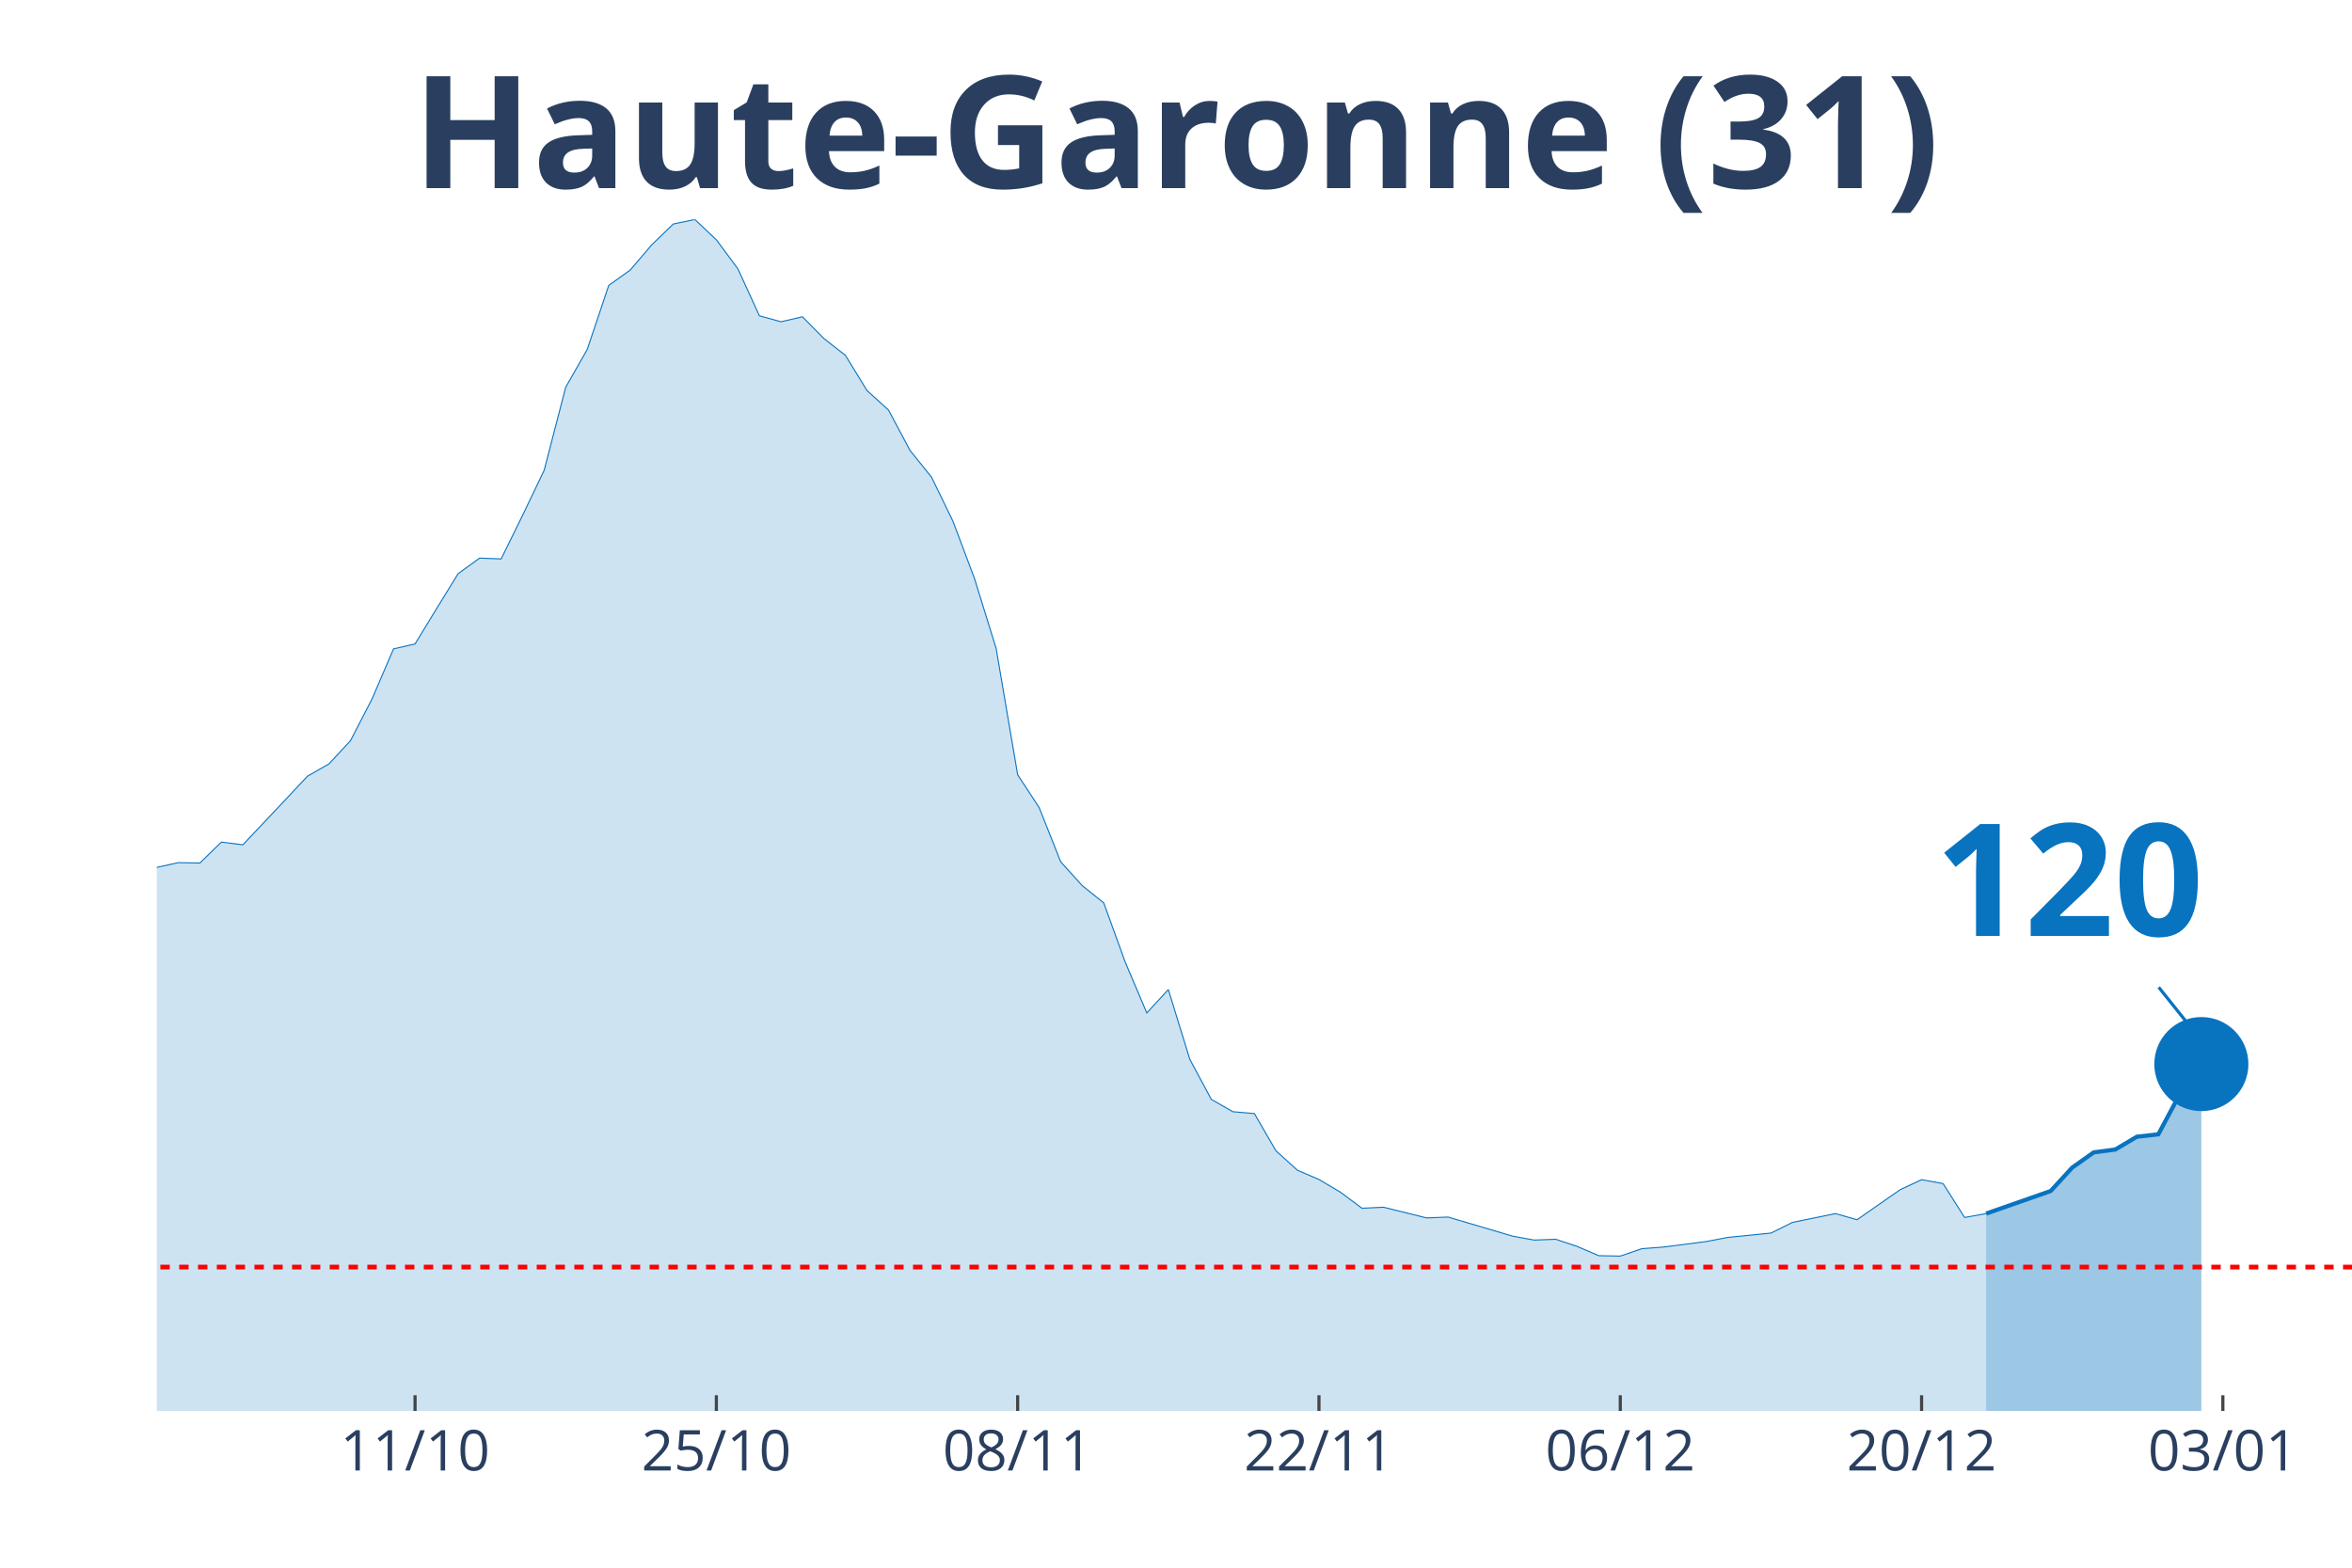
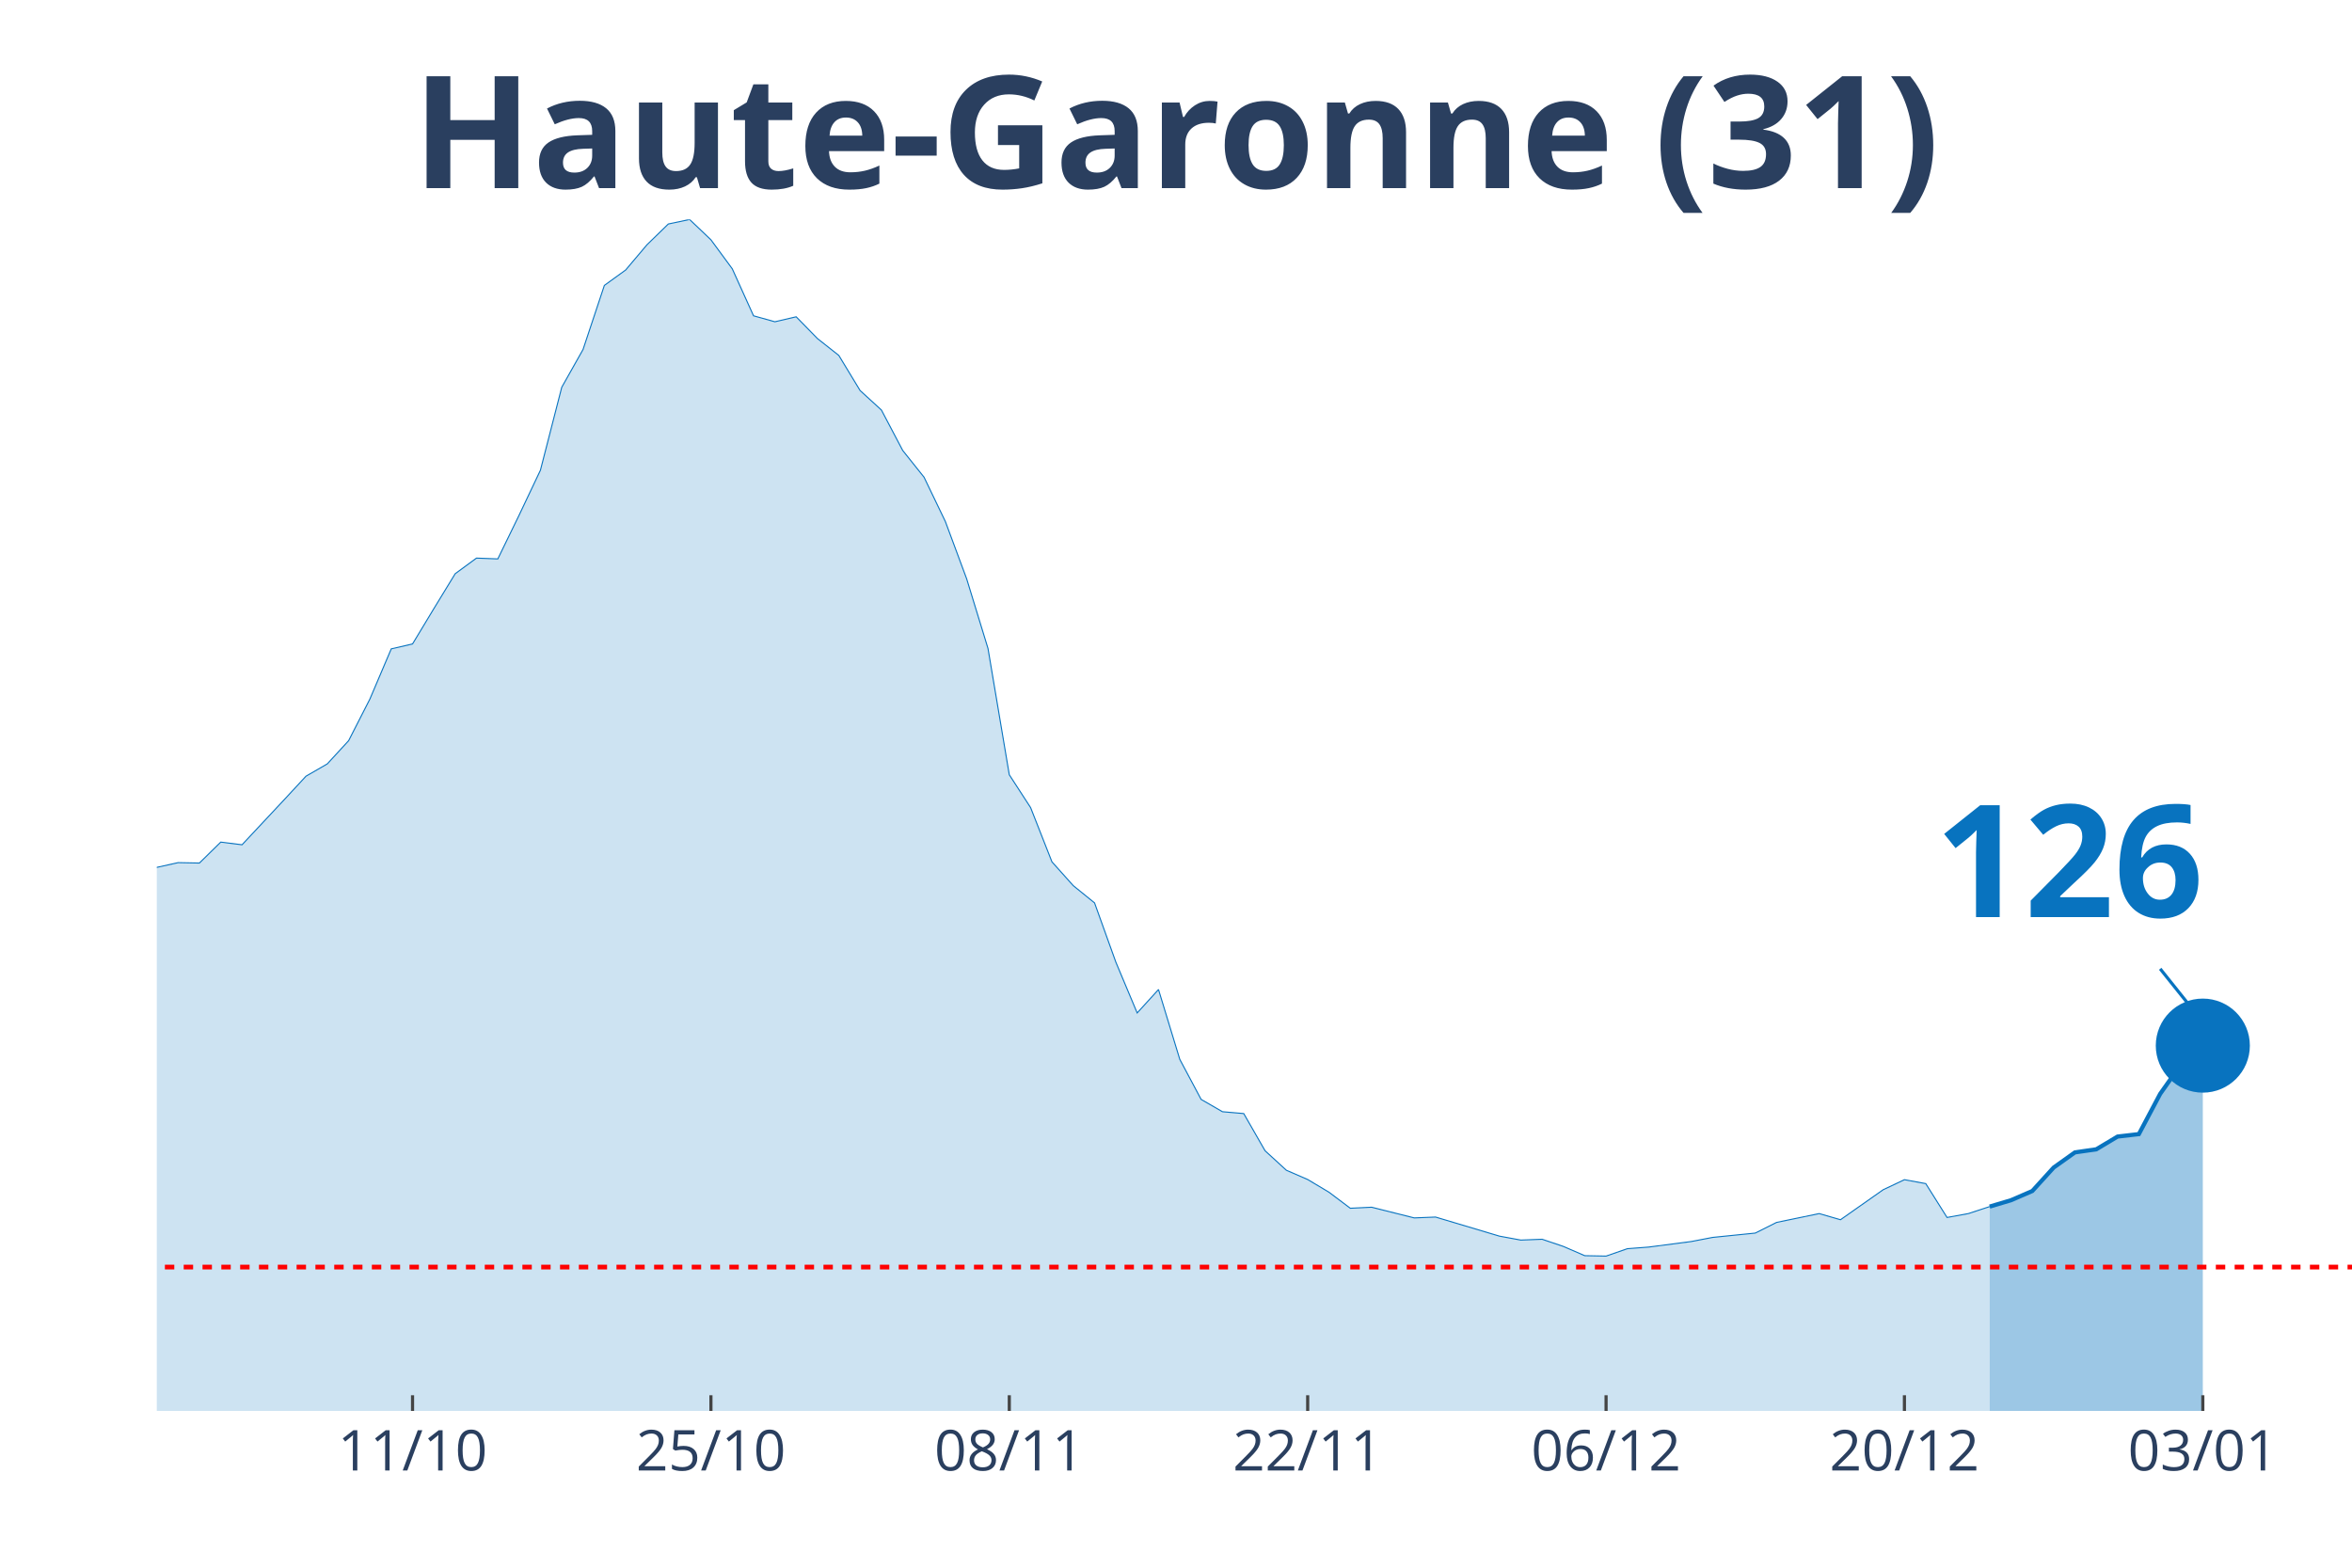
<svg xmlns="http://www.w3.org/2000/svg" class="main-svg" width="1125" height="750" style="" viewBox="0 0 750 500">
  <rect x="0" y="0" width="750" height="500" style="fill: rgb(0, 0, 0); fill-opacity: 0;" />
-   <defs id="defs-d31749">
+   <defs id="defs-20fea1">
    <g class="clips">
-       <clipPath id="clipd31749xyplot" class="plotclip">
+       <clipPath id="clip20fea1xyplot" class="plotclip">
        <rect width="700" height="380" />
      </clipPath>
-       <clipPath class="axesclip" id="clipd31749x">
+       <clipPath class="axesclip" id="clip20fea1x">
        <rect x="50" y="0" width="700" height="500" />
      </clipPath>
-       <clipPath class="axesclip" id="clipd31749y">
+       <clipPath class="axesclip" id="clip20fea1y">
        <rect x="0" y="70" width="750" height="380" />
      </clipPath>
-       <clipPath class="axesclip" id="clipd31749xy">
+       <clipPath class="axesclip" id="clip20fea1xy">
        <rect x="50" y="70" width="700" height="380" />
      </clipPath>
    </g>
    <g class="gradients" />
  </defs>
  <g class="bglayer">
    <rect class="bg" x="50" y="70" width="700" height="380" style="fill: rgb(0, 0, 0); fill-opacity: 0; stroke-width: 0;" />
  </g>
  <g class="layer-below">
    <g class="imagelayer" />
    <g class="shapelayer" />
  </g>
  <g class="cartesianlayer">
    <g class="subplot xy">
      <g class="layer-subplot">
        <g class="shapelayer" />
        <g class="imagelayer" />
      </g>
      <g class="gridlayer">
        <g class="x">
-           <path class="xgrid crisp" transform="translate(132.35,0)" d="M0,70v380" style="stroke: rgb(255, 255, 255); stroke-opacity: 1; stroke-width: 1px;" />
-           <path class="xgrid crisp" transform="translate(228.43,0)" d="M0,70v380" style="stroke: rgb(255, 255, 255); stroke-opacity: 1; stroke-width: 1px;" />
-           <path class="xgrid crisp" transform="translate(324.51,0)" d="M0,70v380" style="stroke: rgb(255, 255, 255); stroke-opacity: 1; stroke-width: 1px;" />
-           <path class="xgrid crisp" transform="translate(420.59,0)" d="M0,70v380" style="stroke: rgb(255, 255, 255); stroke-opacity: 1; stroke-width: 1px;" />
-           <path class="xgrid crisp" transform="translate(516.67,0)" d="M0,70v380" style="stroke: rgb(255, 255, 255); stroke-opacity: 1; stroke-width: 1px;" />
-           <path class="xgrid crisp" transform="translate(612.75,0)" d="M0,70v380" style="stroke: rgb(255, 255, 255); stroke-opacity: 1; stroke-width: 1px;" />
-           <path class="xgrid crisp" transform="translate(708.82,0)" d="M0,70v380" style="stroke: rgb(255, 255, 255); stroke-opacity: 1; stroke-width: 1px;" />
+           <path class="xgrid crisp" transform="translate(131.55,0)" d="M0,70v380" style="stroke: rgb(255, 255, 255); stroke-opacity: 1; stroke-width: 1px;" />
+           <path class="xgrid crisp" transform="translate(226.7,0)" d="M0,70v380" style="stroke: rgb(255, 255, 255); stroke-opacity: 1; stroke-width: 1px;" />
+           <path class="xgrid crisp" transform="translate(321.84,0)" d="M0,70v380" style="stroke: rgb(255, 255, 255); stroke-opacity: 1; stroke-width: 1px;" />
+           <path class="xgrid crisp" transform="translate(416.99,0)" d="M0,70v380" style="stroke: rgb(255, 255, 255); stroke-opacity: 1; stroke-width: 1px;" />
+           <path class="xgrid crisp" transform="translate(512.14,0)" d="M0,70v380" style="stroke: rgb(255, 255, 255); stroke-opacity: 1; stroke-width: 1px;" />
+           <path class="xgrid crisp" transform="translate(607.28,0)" d="M0,70v380" style="stroke: rgb(255, 255, 255); stroke-opacity: 1; stroke-width: 1px;" />
+           <path class="xgrid crisp" transform="translate(702.43,0)" d="M0,70v380" style="stroke: rgb(255, 255, 255); stroke-opacity: 1; stroke-width: 1px;" />
        </g>
        <g class="y" />
      </g>
      <g class="zerolinelayer" />
      <path class="xlines-below" />
      <path class="ylines-below" />
      <g class="overlines-below" />
      <g class="xaxislayer-below" />
      <g class="yaxislayer-below" />
      <g class="overaxes-below" />
-       <g class="plot" transform="translate(50, 70)" clip-path="url('#clipd31749xyplot')">
+       <g class="plot" transform="translate(50, 70)" clip-path="url('#clip20fea1xyplot')">
        <g class="scatterlayer mlayer">
-           <g class="trace scatter trace05f8c3" style="stroke-miterlimit: 2;">
+           <g class="trace scatter trace70401e" style="stroke-miterlimit: 2;">
            <g class="fills">
              <g>
-                 <path class="js-fill" d="M583.33,380L-933.33,380L-933.33,375.74L-837.25,378.23L-830.39,378.49L-500.98,373.71L-494.12,372.6L-466.67,369.19L-459.8,369.52L-398.04,358.12L-391.18,354.98L-370.59,351.9L-363.73,352.36L-315.69,340.18L-308.82,336.58L-247.06,323.74L-240.2,323.81L-212.75,316.14L-205.88,311.89L-199.02,297.48L-192.16,290.93L-178.43,290.99L-171.57,277.37L-150.98,243.51L-144.12,234.27L-137.25,231.26L-130.39,230.8L-123.53,213.25L-116.67,202.18L-109.8,192.36L-102.94,176.7L-96.08,162.69L-89.22,155.68L-82.35,152.34L-75.49,155.62L-68.63,152.47L-61.76,156.86L-54.9,170.68L-48.04,179.59L-41.18,182.34L-34.31,183.58L-20.59,204.21L-13.73,209.58L-6.86,211.74L0,206.64L6.86,205.13L13.73,205.26L20.59,198.58L27.45,199.43L41.18,184.89L48.04,177.56L54.9,173.63L61.76,166.23L68.63,152.93L75.49,136.95L82.35,135.38L89.22,124.11L96.08,112.98L102.94,108L109.8,108.26L116.67,94.31L123.53,79.97L130.39,53.51L137.25,41.46L144.12,21.02L150.98,16.11L157.84,8.06L164.71,1.44L171.57,0L178.43,6.48L185.29,15.72L192.16,30.72L199.02,32.62L205.88,31.04L212.75,37.99L219.61,43.36L226.47,54.56L233.33,60.78L240.2,73.68L247.06,82.2L253.92,96.34L260.78,114.62L267.65,136.82L274.51,177.1L281.37,187.58L288.24,204.87L295.1,212.46L301.96,217.97L308.82,236.89L315.69,253.07L322.55,245.6L329.41,267.87L336.27,280.64L343.14,284.57L350,285.16L356.86,297.02L363.73,303.24L370.59,306.19L377.45,310.25L384.31,315.36L391.18,315.03L404.9,318.44L411.76,318.17L432.35,324.26L439.22,325.51L446.08,325.25L452.94,327.54L459.8,330.49L466.67,330.62L473.53,328.26L480.39,327.74L494.12,325.97L500.98,324.66L514.71,323.28L521.57,319.88L535.29,317.06L542.16,319.02L555.88,309.46L562.75,306.25L569.61,307.5L576.47,318.3L583.33,317.06" style="fill: rgb(8, 115, 191); fill-opacity: 0.2; stroke-width: 0;" />
+                 <path class="js-fill" d="M584.47,380L-924.27,380L-924.27,375.74L-829.13,378.23L-822.33,378.49L-496.12,373.71L-489.32,372.6L-462.14,369.19L-455.34,369.52L-394.17,358.12L-387.38,354.98L-366.99,351.9L-360.19,352.36L-312.62,340.18L-305.83,336.58L-244.66,323.74L-237.86,323.81L-210.68,316.14L-203.88,311.89L-197.09,297.48L-190.29,290.93L-176.7,290.99L-169.9,277.37L-149.51,243.51L-142.72,234.27L-135.92,231.26L-129.13,230.8L-122.33,213.25L-115.53,202.18L-108.74,192.36L-101.94,176.7L-95.15,162.69L-88.35,155.68L-81.55,152.34L-74.76,155.62L-67.96,152.47L-61.17,156.86L-54.37,170.68L-47.57,179.59L-40.78,182.34L-33.98,183.58L-20.39,204.21L-13.59,209.58L-6.8,211.74L0,206.64L6.8,205.13L13.59,205.26L20.39,198.58L27.18,199.43L40.78,184.89L47.57,177.56L54.37,173.63L61.17,166.23L67.96,152.93L74.76,136.95L81.55,135.38L88.35,124.11L95.15,112.98L101.94,108L108.74,108.26L115.53,94.31L122.33,79.97L129.13,53.51L135.92,41.46L142.72,21.02L149.51,16.11L156.31,8.06L163.11,1.44L169.9,0L176.7,6.48L183.5,15.72L190.29,30.72L197.09,32.62L203.88,31.04L210.68,37.99L217.48,43.36L224.27,54.56L231.07,60.78L237.86,73.68L244.66,82.2L251.46,96.34L258.25,114.62L265.05,136.82L271.84,177.1L278.64,187.58L285.44,204.87L292.23,212.46L299.03,217.97L305.83,236.89L312.62,253.07L319.42,245.6L326.21,267.87L333.01,280.64L339.81,284.57L346.6,285.16L353.4,297.02L360.19,303.24L366.99,306.19L373.79,310.25L380.58,315.36L387.38,315.03L400.97,318.44L407.77,318.17L428.16,324.26L434.95,325.51L441.75,325.25L448.54,327.54L455.34,330.49L462.14,330.62L468.93,328.26L475.73,327.74L489.32,325.97L496.12,324.66L509.71,323.28L516.5,319.88L530.1,317.06L536.89,319.02L550.49,309.46L557.28,306.25L564.08,307.5L570.87,318.3L577.67,317.06L584.47,314.83" style="fill: rgb(8, 115, 191); fill-opacity: 0.2; stroke-width: 0;" />
              </g>
            </g>
            <g class="errorbars" />
            <g class="lines">
-               <path class="js-line" d="M-933.33,375.74L-837.25,378.23L-830.39,378.49L-500.98,373.71L-494.12,372.6L-466.67,369.19L-459.8,369.52L-398.04,358.12L-391.18,354.98L-370.59,351.9L-363.73,352.36L-315.69,340.18L-308.82,336.58L-247.06,323.74L-240.2,323.81L-212.75,316.14L-205.88,311.89L-199.02,297.48L-192.16,290.93L-178.43,290.99L-171.57,277.37L-150.98,243.51L-144.12,234.27L-137.25,231.26L-130.39,230.8L-123.53,213.25L-116.67,202.18L-109.8,192.36L-102.94,176.7L-96.08,162.69L-89.22,155.68L-82.35,152.34L-75.49,155.62L-68.63,152.47L-61.76,156.86L-54.9,170.68L-48.04,179.59L-41.18,182.34L-34.31,183.58L-20.59,204.21L-13.73,209.58L-6.86,211.74L0,206.64L6.86,205.13L13.73,205.26L20.59,198.58L27.45,199.43L41.18,184.89L48.04,177.56L54.9,173.63L61.76,166.23L68.63,152.93L75.49,136.95L82.35,135.38L89.22,124.11L96.08,112.98L102.94,108L109.8,108.26L116.67,94.31L123.53,79.97L130.39,53.51L137.25,41.46L144.12,21.02L150.98,16.11L157.84,8.06L164.71,1.44L171.57,0L178.43,6.48L185.29,15.72L192.16,30.72L199.02,32.62L205.88,31.04L212.75,37.99L219.61,43.36L226.47,54.56L233.33,60.78L240.2,73.68L247.06,82.2L253.92,96.34L260.78,114.62L267.65,136.82L274.51,177.1L281.37,187.58L288.24,204.87L295.1,212.46L301.96,217.97L308.82,236.89L315.69,253.07L322.55,245.6L329.41,267.87L336.27,280.64L343.14,284.57L350,285.16L356.86,297.02L363.73,303.24L370.59,306.19L377.45,310.25L384.31,315.36L391.18,315.03L404.9,318.44L411.76,318.17L432.35,324.26L439.22,325.51L446.08,325.25L452.94,327.54L459.8,330.49L466.67,330.62L473.53,328.26L480.39,327.74L494.12,325.97L500.98,324.66L514.71,323.28L521.57,319.88L535.29,317.06L542.16,319.02L555.88,309.46L562.75,306.25L569.61,307.5L576.47,318.3L583.33,317.06" style="vector-effect: non-scaling-stroke; fill: none; stroke: rgb(8, 115, 191); stroke-opacity: 1; stroke-width: 0.5px; opacity: 1;" />
+               <path class="js-line" d="M-924.27,375.74L-829.13,378.23L-822.33,378.49L-496.12,373.71L-489.32,372.6L-462.14,369.19L-455.34,369.52L-394.17,358.12L-387.38,354.98L-366.99,351.9L-360.19,352.36L-312.62,340.18L-305.83,336.58L-244.66,323.74L-237.86,323.81L-210.68,316.14L-203.88,311.89L-197.09,297.48L-190.29,290.93L-176.7,290.99L-169.9,277.37L-149.51,243.51L-142.72,234.27L-135.92,231.26L-129.13,230.8L-122.33,213.25L-115.53,202.18L-108.74,192.36L-101.94,176.7L-95.15,162.69L-88.35,155.68L-81.55,152.34L-74.76,155.62L-67.96,152.47L-61.17,156.86L-54.37,170.68L-47.57,179.59L-40.78,182.34L-33.98,183.58L-20.39,204.21L-13.59,209.58L-6.8,211.74L0,206.64L6.8,205.13L13.59,205.26L20.39,198.58L27.18,199.43L40.78,184.89L47.57,177.56L54.37,173.63L61.17,166.23L67.96,152.93L74.76,136.95L81.55,135.38L88.35,124.11L95.15,112.98L101.94,108L108.74,108.26L115.53,94.31L122.33,79.97L129.13,53.51L135.92,41.46L142.72,21.02L149.51,16.11L156.31,8.06L163.11,1.44L169.9,0L176.7,6.48L183.5,15.72L190.29,30.72L197.09,32.62L203.88,31.04L210.68,37.99L217.48,43.36L224.27,54.56L231.07,60.78L237.86,73.68L244.66,82.2L251.46,96.34L258.25,114.62L265.05,136.82L271.84,177.1L278.64,187.58L285.44,204.87L292.23,212.46L299.03,217.97L305.83,236.89L312.62,253.07L319.42,245.6L326.21,267.87L333.01,280.64L339.81,284.57L346.6,285.16L353.4,297.02L360.19,303.24L366.99,306.19L373.79,310.25L380.58,315.36L387.38,315.03L400.97,318.44L407.77,318.17L428.16,324.26L434.95,325.51L441.75,325.25L448.54,327.54L455.34,330.49L462.14,330.62L468.93,328.26L475.73,327.74L489.32,325.97L496.12,324.66L509.71,323.28L516.5,319.88L530.1,317.06L536.89,319.02L550.49,309.46L557.28,306.25L564.08,307.5L570.87,318.3L577.67,317.06L584.47,314.83" style="vector-effect: non-scaling-stroke; fill: none; stroke: rgb(8, 115, 191); stroke-opacity: 1; stroke-width: 0.5px; opacity: 1;" />
            </g>
            <g class="points" />
            <g class="text" />
          </g>
-           <g class="trace scatter trace9b3b06" style="stroke-miterlimit: 2;">
+           <g class="trace scatter trace61f7d8" style="stroke-miterlimit: 2;">
            <g class="fills">
              <g>
-                 <path class="js-fill" d="M651.96,380L583.33,380L583.33,317.06L603.92,309.86L610.78,302.39L617.65,297.54L624.51,296.63L631.37,292.56L638.24,291.78L645.1,278.94L651.96,269.38" style="fill: rgb(8, 115, 191); fill-opacity: 0.4; stroke-width: 0;" />
+                 <path class="js-fill" d="M652.43,380L584.47,380L584.47,314.83L591.26,312.8L598.06,309.86L604.85,302.39L611.65,297.54L618.45,296.56L625.24,292.5L632.04,291.71L638.83,278.88L645.63,269.25L652.43,263.49" style="fill: rgb(8, 115, 191); fill-opacity: 0.4; stroke-width: 0;" />
              </g>
            </g>
            <g class="errorbars" />
            <g class="lines">
-               <path class="js-line" d="M583.33,317.06L603.92,309.86L610.78,302.39L617.65,297.54L624.51,296.63L631.37,292.56L638.24,291.78L645.1,278.94L651.96,269.38" style="vector-effect: non-scaling-stroke; fill: none; stroke: rgb(8, 115, 191); stroke-opacity: 1; stroke-width: 2px; opacity: 1;" />
+               <path class="js-line" d="M584.47,314.83L591.26,312.8L598.06,309.86L604.85,302.39L611.65,297.54L618.45,296.56L625.24,292.5L632.04,291.71L638.83,278.88L645.63,269.25L652.43,263.49" style="vector-effect: non-scaling-stroke; fill: none; stroke: rgb(8, 115, 191); stroke-opacity: 1; stroke-width: 2px; opacity: 1;" />
            </g>
            <g class="points" />
            <g class="text" />
          </g>
-           <g class="trace scatter tracee0d146" style="stroke-miterlimit: 2; opacity: 1;">
+           <g class="trace scatter traced96630" style="stroke-miterlimit: 2; opacity: 1;">
            <g class="fills" />
            <g class="errorbars" />
            <g class="lines" />
            <g class="points">
-               <path class="point" transform="translate(651.96,269.38)" d="M15,0A15,15 0 1,1 0,-15A15,15 0 0,1 15,0Z" style="opacity: 1; stroke-width: 0px; fill: rgb(8, 115, 191); fill-opacity: 1;" />
+               <path class="point" transform="translate(652.43,263.49)" d="M15,0A15,15 0 1,1 0,-15A15,15 0 0,1 15,0Z" style="opacity: 1; stroke-width: 0px; fill: rgb(8, 115, 191); fill-opacity: 1;" />
            </g>
            <g class="text" />
          </g>
        </g>
      </g>
      <g class="overplot" />
      <path class="xlines-above crisp" style="fill: none; stroke-width: 1px; stroke: rgb(0, 0, 0); stroke-opacity: 0;" d="" />
      <path class="ylines-above crisp" style="fill: none;" d="M0,0" />
      <g class="overlines-above" />
      <g class="xaxislayer-above">
-         <path class="xtick ticks crisp" d="M0,450v-5" transform="translate(132.35,0)" style="stroke: rgb(68, 68, 68); stroke-opacity: 1; stroke-width: 1px;" />
-         <path class="xtick ticks crisp" d="M0,450v-5" transform="translate(228.43,0)" style="stroke: rgb(68, 68, 68); stroke-opacity: 1; stroke-width: 1px;" />
-         <path class="xtick ticks crisp" d="M0,450v-5" transform="translate(324.51,0)" style="stroke: rgb(68, 68, 68); stroke-opacity: 1; stroke-width: 1px;" />
-         <path class="xtick ticks crisp" d="M0,450v-5" transform="translate(420.59,0)" style="stroke: rgb(68, 68, 68); stroke-opacity: 1; stroke-width: 1px;" />
-         <path class="xtick ticks crisp" d="M0,450v-5" transform="translate(516.67,0)" style="stroke: rgb(68, 68, 68); stroke-opacity: 1; stroke-width: 1px;" />
-         <path class="xtick ticks crisp" d="M0,450v-5" transform="translate(612.75,0)" style="stroke: rgb(68, 68, 68); stroke-opacity: 1; stroke-width: 1px;" />
-         <path class="xtick ticks crisp" d="M0,450v-5" transform="translate(708.82,0)" style="stroke: rgb(68, 68, 68); stroke-opacity: 1; stroke-width: 1px;" />
+         <path class="xtick ticks crisp" d="M0,450v-5" transform="translate(131.55,0)" style="stroke: rgb(68, 68, 68); stroke-opacity: 1; stroke-width: 1px;" />
+         <path class="xtick ticks crisp" d="M0,450v-5" transform="translate(226.7,0)" style="stroke: rgb(68, 68, 68); stroke-opacity: 1; stroke-width: 1px;" />
+         <path class="xtick ticks crisp" d="M0,450v-5" transform="translate(321.84,0)" style="stroke: rgb(68, 68, 68); stroke-opacity: 1; stroke-width: 1px;" />
+         <path class="xtick ticks crisp" d="M0,450v-5" transform="translate(416.99,0)" style="stroke: rgb(68, 68, 68); stroke-opacity: 1; stroke-width: 1px;" />
+         <path class="xtick ticks crisp" d="M0,450v-5" transform="translate(512.14,0)" style="stroke: rgb(68, 68, 68); stroke-opacity: 1; stroke-width: 1px;" />
+         <path class="xtick ticks crisp" d="M0,450v-5" transform="translate(607.28,0)" style="stroke: rgb(68, 68, 68); stroke-opacity: 1; stroke-width: 1px;" />
+         <path class="xtick ticks crisp" d="M0,450v-5" transform="translate(702.43,0)" style="stroke: rgb(68, 68, 68); stroke-opacity: 1; stroke-width: 1px;" />
        <g class="xtick">
-           <text text-anchor="middle" x="0" y="469" transform="translate(132.35,0)" style="font-family: 'Open Sans', verdana, arial, sans-serif; font-size: 18px; fill: rgb(42, 63, 95); fill-opacity: 1; white-space: pre;">11/10</text>
+           <text text-anchor="middle" x="0" y="469" transform="translate(131.55,0)" style="font-family: 'Open Sans', verdana, arial, sans-serif; font-size: 18px; fill: rgb(42, 63, 95); fill-opacity: 1; white-space: pre;">11/10</text>
        </g>
        <g class="xtick">
-           <text text-anchor="middle" x="0" y="469" transform="translate(228.43,0)" style="font-family: 'Open Sans', verdana, arial, sans-serif; font-size: 18px; fill: rgb(42, 63, 95); fill-opacity: 1; white-space: pre;">25/10</text>
+           <text text-anchor="middle" x="0" y="469" transform="translate(226.7,0)" style="font-family: 'Open Sans', verdana, arial, sans-serif; font-size: 18px; fill: rgb(42, 63, 95); fill-opacity: 1; white-space: pre;">25/10</text>
        </g>
        <g class="xtick">
-           <text text-anchor="middle" x="0" y="469" transform="translate(324.51,0)" style="font-family: 'Open Sans', verdana, arial, sans-serif; font-size: 18px; fill: rgb(42, 63, 95); fill-opacity: 1; white-space: pre;">08/11</text>
+           <text text-anchor="middle" x="0" y="469" transform="translate(321.84,0)" style="font-family: 'Open Sans', verdana, arial, sans-serif; font-size: 18px; fill: rgb(42, 63, 95); fill-opacity: 1; white-space: pre;">08/11</text>
        </g>
        <g class="xtick">
-           <text text-anchor="middle" x="0" y="469" transform="translate(420.59,0)" style="font-family: 'Open Sans', verdana, arial, sans-serif; font-size: 18px; fill: rgb(42, 63, 95); fill-opacity: 1; white-space: pre;">22/11</text>
+           <text text-anchor="middle" x="0" y="469" transform="translate(416.99,0)" style="font-family: 'Open Sans', verdana, arial, sans-serif; font-size: 18px; fill: rgb(42, 63, 95); fill-opacity: 1; white-space: pre;">22/11</text>
        </g>
        <g class="xtick">
-           <text text-anchor="middle" x="0" y="469" transform="translate(516.67,0)" style="font-family: 'Open Sans', verdana, arial, sans-serif; font-size: 18px; fill: rgb(42, 63, 95); fill-opacity: 1; white-space: pre;">06/12</text>
+           <text text-anchor="middle" x="0" y="469" transform="translate(512.14,0)" style="font-family: 'Open Sans', verdana, arial, sans-serif; font-size: 18px; fill: rgb(42, 63, 95); fill-opacity: 1; white-space: pre;">06/12</text>
        </g>
        <g class="xtick">
-           <text text-anchor="middle" x="0" y="469" transform="translate(612.75,0)" style="font-family: 'Open Sans', verdana, arial, sans-serif; font-size: 18px; fill: rgb(42, 63, 95); fill-opacity: 1; white-space: pre;">20/12</text>
+           <text text-anchor="middle" x="0" y="469" transform="translate(607.28,0)" style="font-family: 'Open Sans', verdana, arial, sans-serif; font-size: 18px; fill: rgb(42, 63, 95); fill-opacity: 1; white-space: pre;">20/12</text>
        </g>
        <g class="xtick">
-           <text text-anchor="middle" x="0" y="469" transform="translate(708.82,0)" style="font-family: 'Open Sans', verdana, arial, sans-serif; font-size: 18px; fill: rgb(42, 63, 95); fill-opacity: 1; white-space: pre;">03/01</text>
+           <text text-anchor="middle" x="0" y="469" transform="translate(702.43,0)" style="font-family: 'Open Sans', verdana, arial, sans-serif; font-size: 18px; fill: rgb(42, 63, 95); fill-opacity: 1; white-space: pre;">03/01</text>
        </g>
      </g>
      <g class="yaxislayer-above" />
      <g class="overaxes-above" />
    </g>
  </g>
  <g class="polarlayer" />
  <g class="ternarylayer" />
  <g class="geolayer" />
  <g class="funnelarealayer" />
  <g class="pielayer" />
  <g class="treemaplayer" />
  <g class="sunburstlayer" />
  <g class="glimages" />
-   <defs id="topdefs-d31749">
+   <defs id="topdefs-20fea1">
    <g class="clips" />
  </defs>
  <g class="layer-above">
    <g class="imagelayer" />
    <g class="shapelayer">
-       <path data-index="0" fill-rule="evenodd" d="M-3806.86,404.12L1209.8,404.12" clip-path="url('#clipd31749xy')" style="opacity: 1; stroke: rgb(255, 0, 0); stroke-opacity: 1; fill: rgb(0, 0, 0); fill-opacity: 0; stroke-dasharray: 3px, 3px; stroke-width: 1.5px;" />
+       <path data-index="0" fill-rule="evenodd" d="M-3769.42,404.12L1198.54,404.12" clip-path="url('#clip20fea1xy')" style="opacity: 1; stroke: rgb(255, 0, 0); stroke-opacity: 1; fill: rgb(0, 0, 0); fill-opacity: 0; stroke-dasharray: 3px, 3px; stroke-width: 1.5px;" />
    </g>
  </g>
  <g class="infolayer">
    <g class="g-gtitle">
      <text class="gtitle" x="375" y="25" text-anchor="middle" dy="0.7em" style="font-family: 'Open Sans', verdana, arial, sans-serif; font-size: 50px; fill: rgb(42, 63, 95); opacity: 1; font-weight: normal; white-space: pre;">
        <tspan style="font-weight:bold">Haute-Garonne (31)</tspan>
      </text>
    </g>
    <g class="g-xtitle" />
    <g class="annotation" data-index="0" style="opacity: 1;">
-       <g class="annotation-text-g" transform="rotate(0,659.96,279.38)">
-         <g class="cursor-pointer" transform="translate(602, 243)">
+       <g class="annotation-text-g" transform="rotate(0,660.43,273.49)">
+         <g class="cursor-pointer" transform="translate(602, 237)">
          <rect class="bg" x="0.5" y="0.5" width="115" height="71" style="stroke-width: 1px; stroke: rgb(0, 0, 0); stroke-opacity: 0; fill: rgb(255, 255, 255); fill-opacity: 0.6;" />
          <text class="annotation-text" text-anchor="middle" x="57.812" y="55.5" style="font-family: 'Open Sans', verdana, arial, sans-serif; font-size: 50px; fill: rgb(8, 115, 191); fill-opacity: 1; white-space: pre;">
-             <tspan style="font-weight:bold">120 </tspan>
+             <tspan style="font-weight:bold">126 </tspan>
          </text>
        </g>
      </g>
      <g class="annotation-arrow-g" style="opacity: 1;">
-         <path d="M688.36,314.88L699.96,329.38" style="stroke-width: 1px; stroke: rgb(8, 115, 191); stroke-opacity: 1; stroke-dasharray: 0px, 0px, 18.569px, 18.569px;" />
+         <path d="M688.83,308.99L700.43,323.49" style="stroke-width: 1px; stroke: rgb(8, 115, 191); stroke-opacity: 1; stroke-dasharray: 0px, 0px, 18.569px, 18.569px;" />
      </g>
    </g>
  </g>
</svg>
